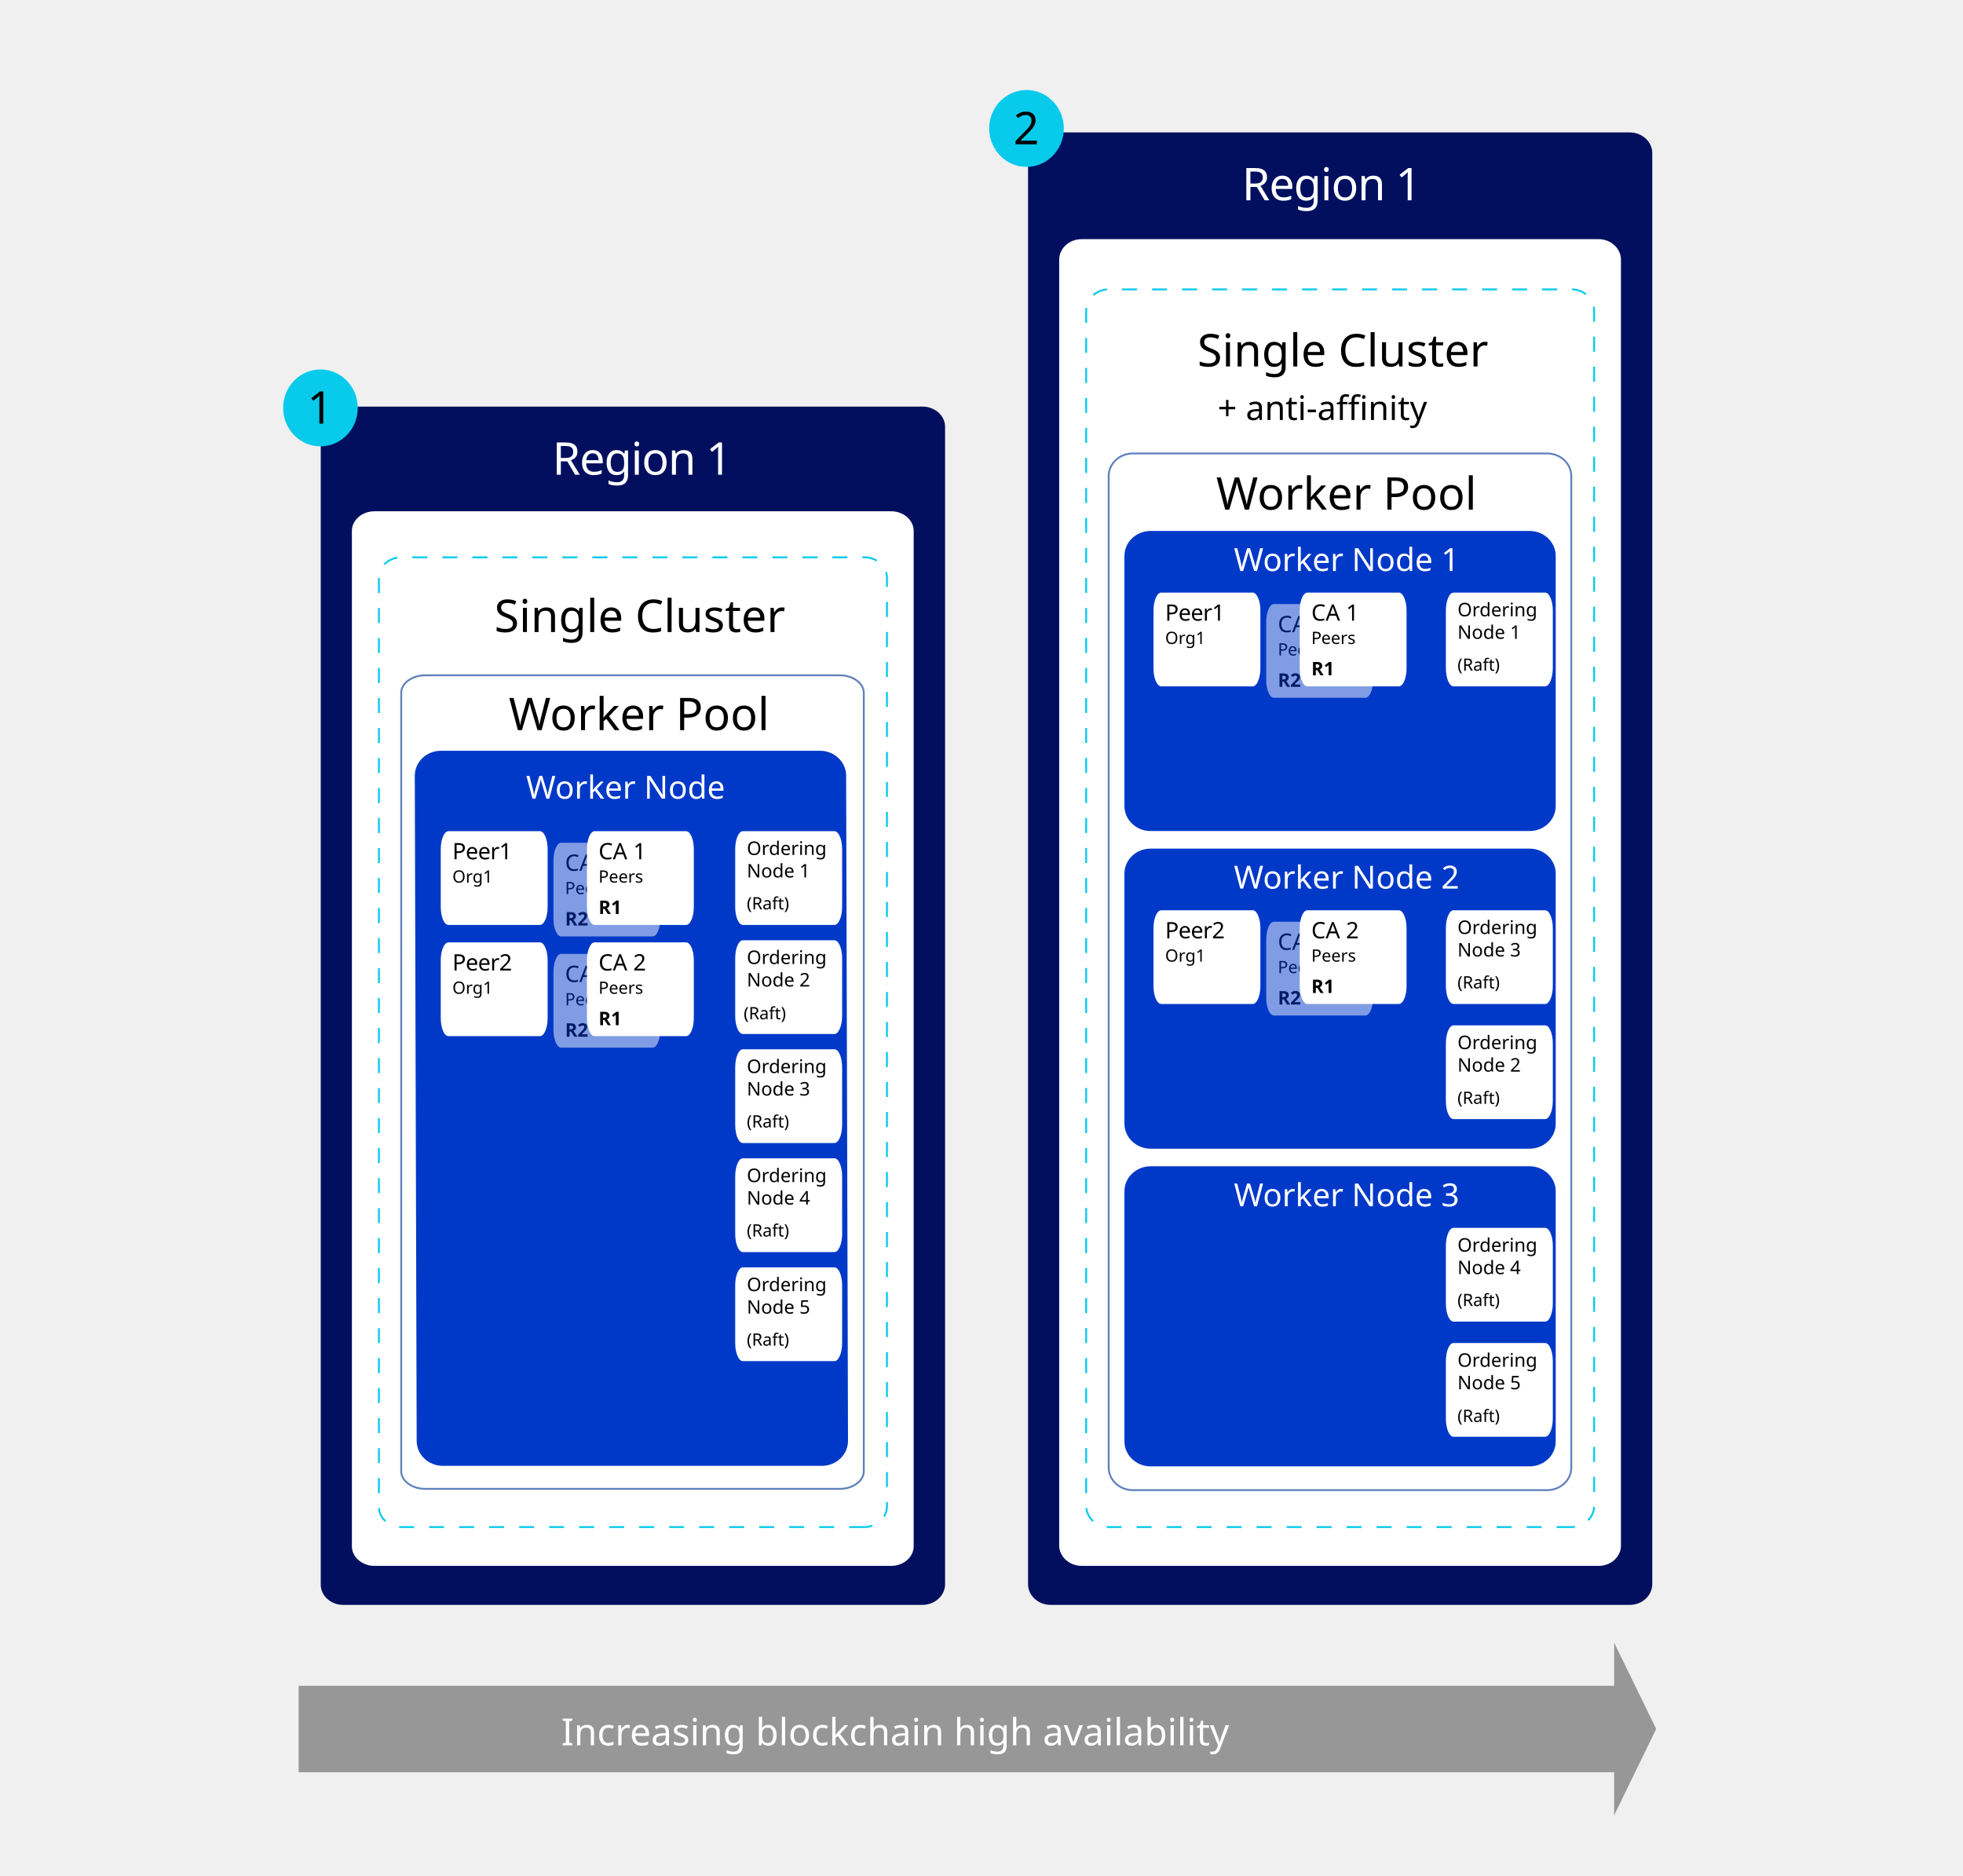
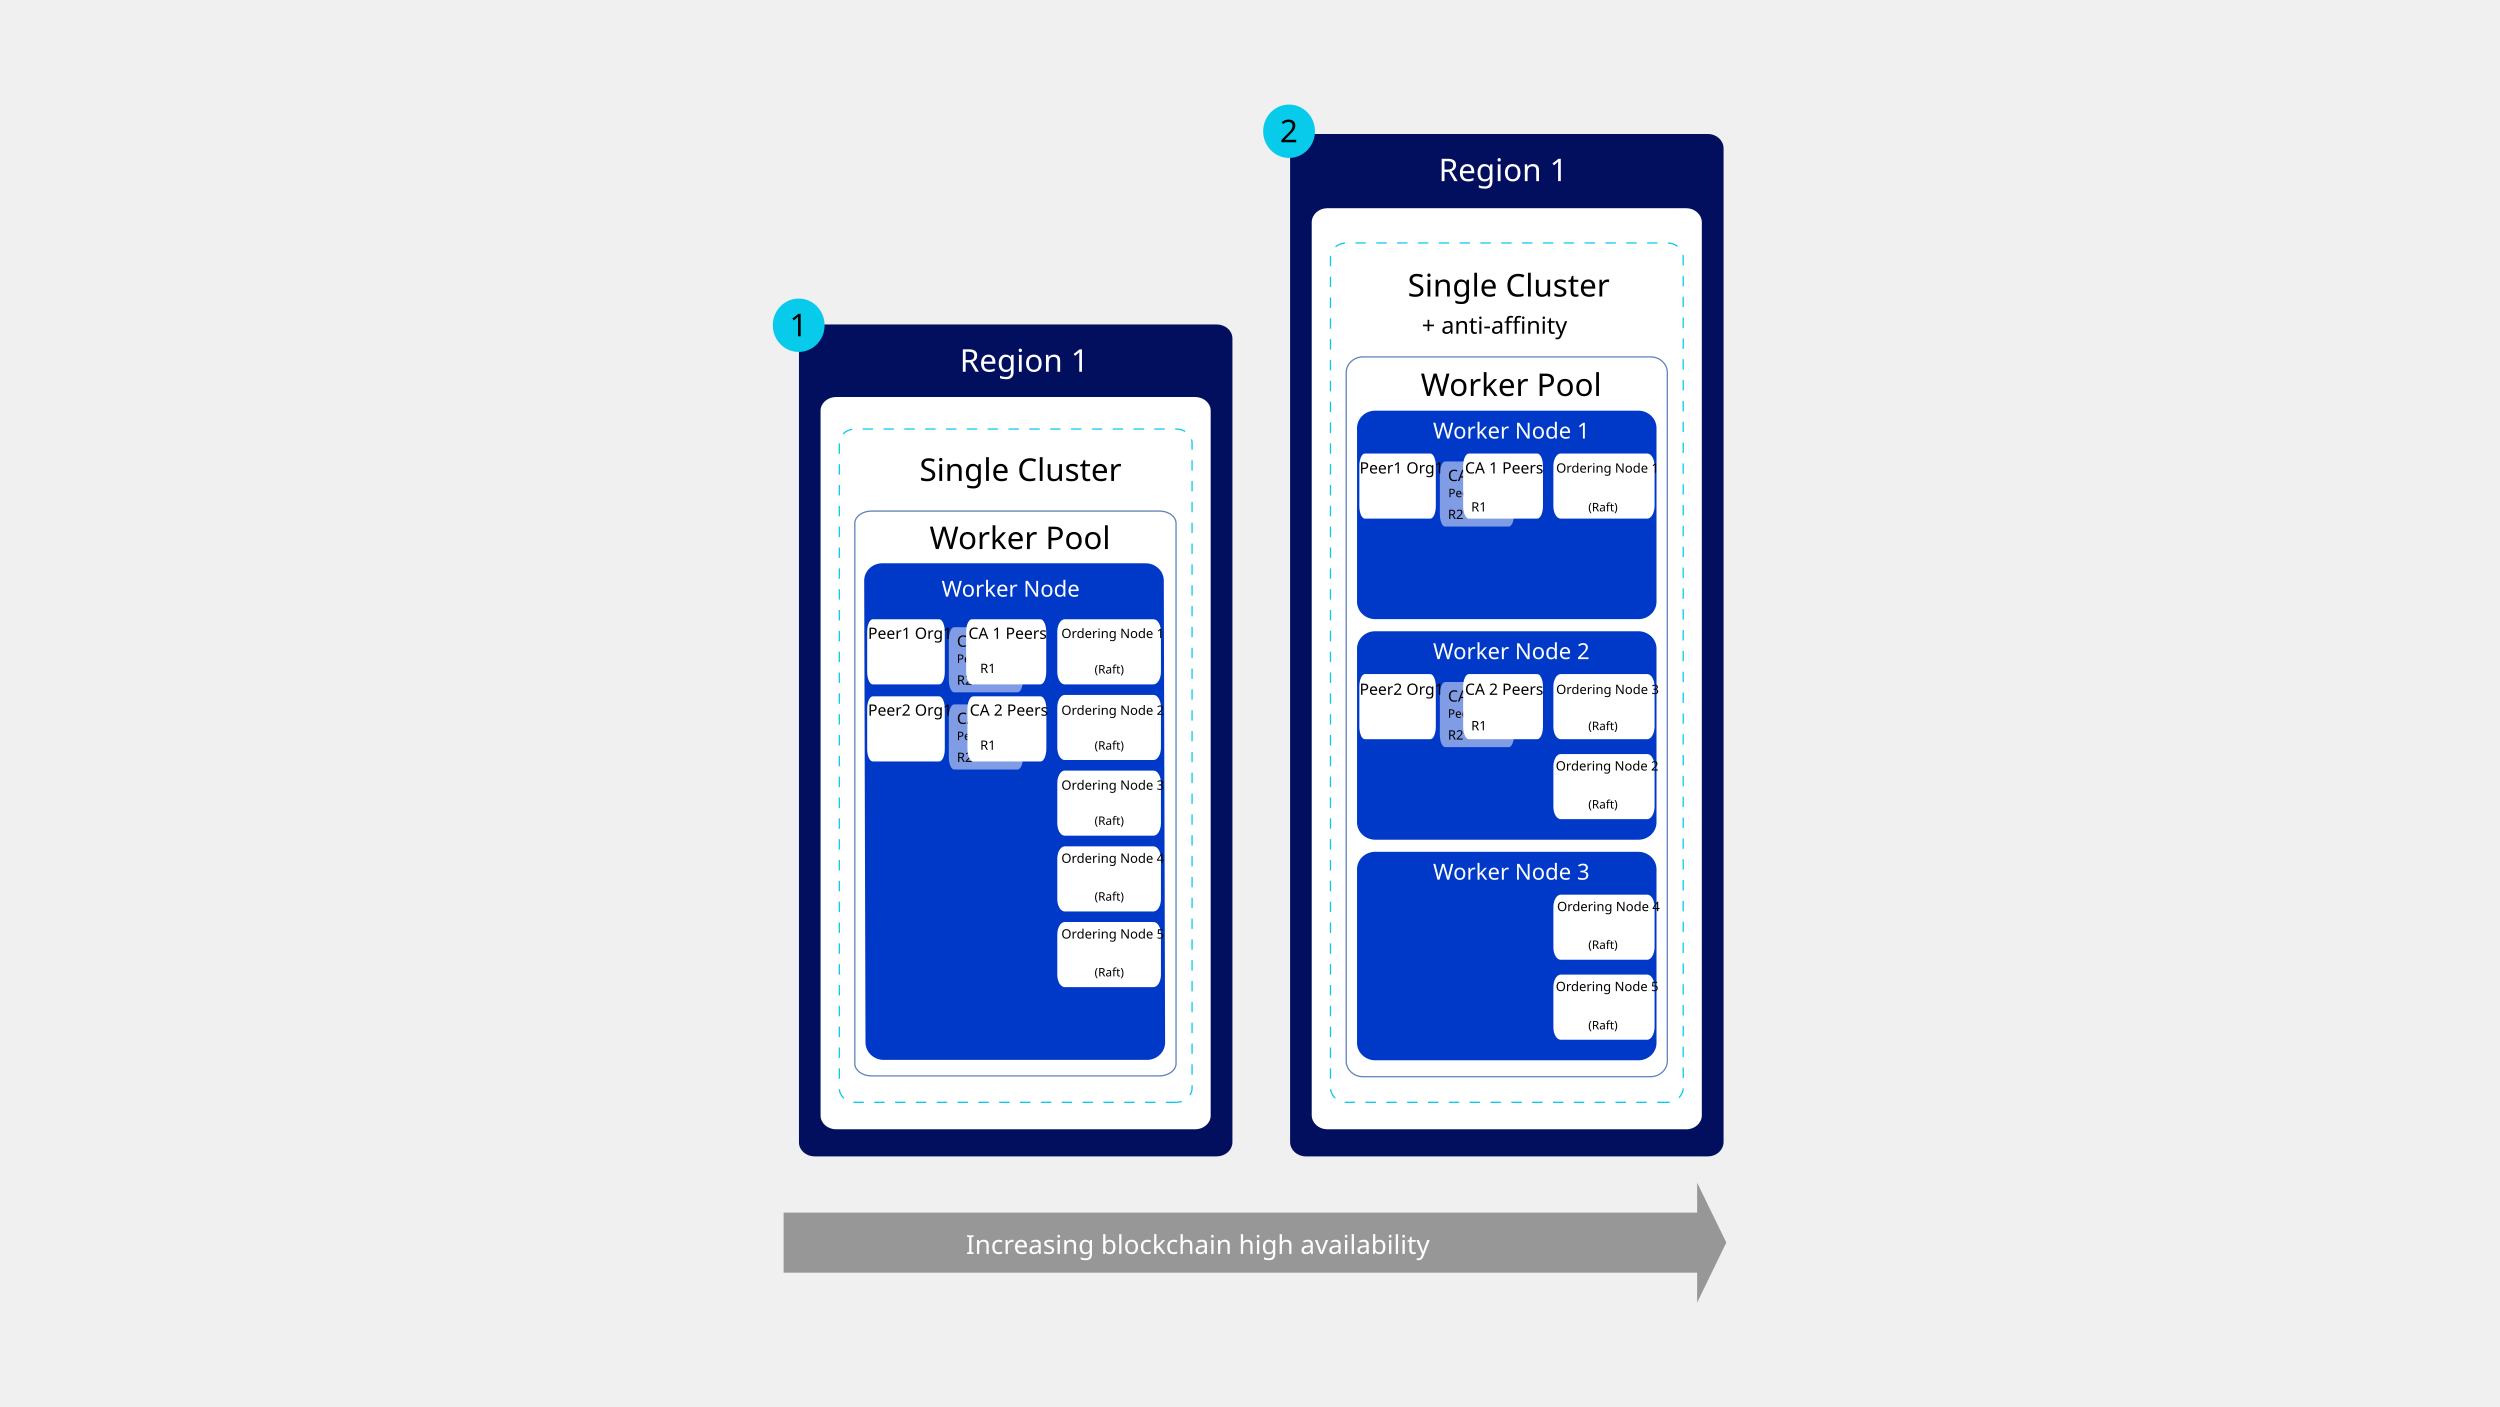
- <svg xmlns="http://www.w3.org/2000/svg" data-name="Layer 1" width="1046.86" height="1000">
-   <path fill="#979797" fill-rule="evenodd" d="M159.26 898.94h701.55v-23l22.44 46-22.44 46.1v-23H159.26v-46.1z" />
-   <text transform="translate(299.28 930.71)" font-size="20" fill="#fff" font-family="IBMPlexSans, IBM Plex Sans" style="isolation:isolate" data-name="Blockchain-high-avai">
-     Increasing blockchain high availability
-   </text>
-   <path d="M491.86 855.81h-308.8c-6.6 0-12-4.84-12-10.74V227.56c0-5.91 5.4-10.74 12-10.74H492c6.6 0 12 4.83 12 10.74v617.51c-.14 5.93-5.54 10.74-12.14 10.74z" fill="#010f5e" fill-rule="evenodd" />
-   <ellipse cx="170.89" cy="217.51" rx="19.9" ry="20.5" fill="#08caeb" />
-   <text transform="translate(163.85 225.9)" font-size="24.07" font-family="IBMPlexSans, IBM Plex Sans" style="isolation:isolate">
-     1
-   </text>
-   <path d="M869.15 855.81h-308.9c-6.6 0-12-5-12-11V81.61c0-6.06 5.4-11 12-11h308.9c6.6 0 12 5 12 11v763.08c0 6.16-5.4 11.12-12 11.12z" fill="#010f5e" fill-rule="evenodd" />
-   <path d="M852.55 835h-275.7c-6.6 0-12-4.92-12-10.94V138.45c0-6 5.4-10.93 12-10.93h275.6c6.6 0 12 4.92 12 10.93v685.62c.1 6.02-5.3 10.93-11.9 10.93z" fill="#fff" fill-rule="evenodd" />
-   <path d="M838.15 814.31h-246.9c-6.6 0-12-5.09-12-11.31V165.62c0-6.22 5.4-11.31 12-11.31h246.9c6.6 0 12 5.09 12 11.31v637.47c0 6.13-5.4 11.22-12 11.22z" fill="none" stroke="#08caeb" stroke-dasharray="8" />
-   <path d="M825.11 794.61h-221c-7.06 0-12.85-5.4-12.85-12v-528.8c0-6.6 5.79-12 12.85-12h221c7.07 0 12.85 5.4 12.85 12v528.8c.04 6.6-5.78 12-12.85 12z" fill="#fff" stroke="#6182bb" fill-rule="evenodd" />
-   <path fill="none" d="M599.45 253.91h230.4v23.3h-230.4z" />
-   <text transform="translate(648.55 271.76)" font-size="24.07" font-family="IBMPlexSans, IBM Plex Sans" style="isolation:isolate">
-     Worker Pool
-   </text>
-   <path fill="none" d="M616.25 75.31h196.9v34h-196.9zM632.25 310.5h166.5v23.3h-166.5zM633.65 362.2h163.6v37.7h-163.6z" />
-   <path d="M475.26 835h-275.6c-6.6 0-12-4.71-12-10.47V283.1c0-5.75 5.4-10.46 12-10.46h275.6c6.6 0 12 4.71 12 10.46v541.44c0 5.76-5.4 10.46-12 10.46z" fill="#fff" fill-rule="evenodd" />
-   <path d="M460.86 814.31h-246.8c-6.6 0-12-4.84-12-10.75V307.94c0-5.91 5.4-10.75 12-10.75H461c6.6 0 12 4.84 12 10.75v495.62c-.14 5.91-5.54 10.75-12.14 10.75z" fill="none" stroke="#08caeb" stroke-dasharray="8" />
-   <path fill="none" d="M222.26 371.52h230.4v23.3h-230.4z" />
-   <text transform="translate(271.34 389.36)" font-size="24.07" font-family="IBMPlexSans, IBM Plex Sans" style="isolation:isolate" data-name="Worker-Pool">
-     Worker Pool
-   </text>
-   <path fill="none" d="M233.51 238.22h214.6v34h-214.6z" />
-   <g data-name="Region-US-Dallas" style="isolation:isolate" font-size="24.07" fill="#fff" font-family="IBMPlexSans, IBM Plex Sans">
-     <text transform="translate(294.59 253.14)" letter-spacing="-.02em" style="isolation:isolate">
-       Region 1
-     </text>
-     <text transform="translate(364.74 254.82)">
-       
-     </text>
-   </g>
-   <text transform="translate(263.62 337.04)" font-size="24.07" font-family="IBMPlexSans, IBM Plex Sans" style="isolation:isolate" data-name="Single-Zone-Cluster">
-     Single Cluster
-   </text>
-   <path d="M438.33 781.66H236.09c-7.64 0-13.88-6-13.88-13.28l-1-354.76c0-7.3 6.25-13.27 13.88-13.27h202.28c7.63 0 13.87 6 13.87 13.27l1 354.76c-.03 7.3-6.24 13.28-13.91 13.28z" fill="#0039c8" fill-rule="evenodd" />
-   <text transform="translate(280.56 425.9)" font-size="17" fill="#fff" font-family="IBMPlexSans, IBM Plex Sans" style="isolation:isolate">
-    Worker Node
-   </text>
-   <path fill="none" d="M251.66 631.73h163.6v37.7h-163.6z" />
-   <text transform="translate(638.55 195.41)" font-size="24.07" font-family="IBMPlexSans, IBM Plex Sans" style="isolation:isolate">
-     Single Cluster
-   </text>
-   <ellipse cx="547.43" cy="68.5" rx="19.9" ry="20.5" fill="#08caeb" />
-   <text transform="translate(540.43 76.94)" font-size="24.07" font-family="IBMPlexSans, IBM Plex Sans" style="isolation:isolate">
-     2
-   </text>
-   <path fill="none" d="M632.25 482h166.5v23.3h-166.5zM632.25 653.5h166.5v23.3h-166.5zM626.65 538.2h37v37.7h-37z" />
-   <text transform="translate(649.36 223.96)" font-size="18" font-family="IBMPlexSans, IBM Plex Sans" style="isolation:isolate">
-     + anti-affinity
-   </text>
-   <path d="M815.78 443.14H613.54c-7.64 0-13.88-6-13.88-13.28V296.42c0-7.31 6.24-13.28 13.88-13.28h202.24c7.64 0 13.88 6 13.88 13.28v133.44c0 7.3-6.24 13.28-13.88 13.28z" fill="#0039c8" fill-rule="evenodd" />
-   <path d="M447.81 793.94h-221c-7.07 0-12.85-4.24-12.85-9.42v-415c0-5.18 5.78-9.42 12.85-9.42h221c7.07 0 12.85 4.24 12.85 9.42v415c0 5.18-5.78 9.42-12.85 9.42z" fill="none" stroke="#6182bb" />
-   <text transform="translate(658.01 304.47)" font-size="17" fill="#fff" font-family="IBMPlexSans, IBM Plex Sans" style="isolation:isolate">
-     Worker Node 1
-   </text>
-   <g opacity=".5">
-     <path d="M728.15 372.11h-48.78c-2.26 0-4.11-4.32-4.11-9.6v-30.8c0-5.28 1.85-9.6 4.11-9.6h48.78c2.26 0 4.11 4.32 4.11 9.6v30.8c0 5.28-1.85 9.6-4.11 9.6z" fill="#fff" fill-rule="evenodd" />
-     <text transform="translate(681.45 349.53)" font-size="9.07" font-family="IBMPlexSans, IBM Plex Sans" style="isolation:isolate" data-name="Peers">
-       <tspan letter-spacing="-.02em">P</tspan>
-       <tspan x="5.31" y="0">eers</tspan>
-     </text>
-     <text transform="translate(681.45 366.27)" font-size="10" font-family="IBMPlexSans-Bold, IBM Plex Sans" font-weight="700" style="isolation:isolate" data-name="Peers">
-       R2
-     </text>
-     <text transform="translate(681.45 337.11)" font-size="12.07" font-family="IBMPlexSans, IBM Plex Sans" style="isolation:isolate">
-       CA 1
-     </text>
-   </g>
-   <path d="M746 366h-48.77c-2.26 0-4.11-4.32-4.11-9.6v-30.8c0-5.28 1.85-9.6 4.11-9.6H746c2.26 0 4.11 4.32 4.11 9.6v30.8c.01 5.25-1.84 9.6-4.11 9.6z" fill="#fff" fill-rule="evenodd" />
-   <text transform="translate(699.31 343.39)" font-size="9.07" font-family="IBMPlexSans, IBM Plex Sans" style="isolation:isolate" data-name="Peers">
-     <tspan letter-spacing="-.02em">P</tspan>
-     <tspan x="5.31" y="0">eers</tspan>
-   </text>
-   <text transform="translate(699.31 360.13)" font-size="10" font-family="IBMPlexSans-Bold, IBM Plex Sans" font-weight="700" style="isolation:isolate" data-name="Peers">
-     R1
-   </text>
-   <text transform="translate(699.31 330.97)" font-size="12.07" font-family="IBMPlexSans, IBM Plex Sans" style="isolation:isolate">
-     CA 1
-   </text>
-   <path d="M668.06 366h-48.79c-2.26 0-4.11-4.32-4.11-9.6v-30.8c0-5.28 1.85-9.6 4.11-9.6h48.79c2.26 0 4.1 4.32 4.1 9.6v30.8c0 5.25-1.84 9.6-4.1 9.6z" fill="#fff" fill-rule="evenodd" />
-   <text transform="translate(621.35 343.39)" font-size="9.07" font-family="IBMPlexSans, IBM Plex Sans" style="isolation:isolate" data-name="Peers">
-     Org1
-   </text>
-   <text transform="translate(621.35 330.97)" font-size="12.07" font-family="IBMPlexSans, IBM Plex Sans" letter-spacing="-.02em" style="isolation:isolate">
-     Peer1
-   </text>
-   <path d="M824 366h-48.81c-2.26 0-4.11-4.32-4.11-9.6v-30.8c0-5.28 1.85-9.6 4.11-9.6H824c2.26 0 4.11 4.32 4.11 9.6v30.8c-.03 5.25-1.88 9.6-4.11 9.6z" fill="#fff" fill-rule="evenodd" />
-   <text transform="translate(777.27 357.67)" font-size="9.07" font-family="IBMPlexSans, IBM Plex Sans" style="isolation:isolate" data-name="Peers">
-     (Raft)
-   </text>
-   <text transform="translate(777.26 328.65)" font-size="10" font-family="IBMPlexSans, IBM Plex Sans" style="isolation:isolate">
-     Ordering<tspan x="0" y="12">Node 1</tspan>
-   </text>
-   <g opacity=".5">
-     <path d="M348 499.37h-48.74c-2.26 0-4.11-4.32-4.11-9.6V459c0-5.28 1.85-9.6 4.11-9.6H348c2.26 0 4.11 4.32 4.11 9.6v30.8c.04 5.25-1.81 9.57-4.11 9.57z" fill="#fff" fill-rule="evenodd" />
-     <text transform="translate(301.33 476.79)" font-size="9.07" font-family="IBMPlexSans, IBM Plex Sans" style="isolation:isolate" data-name="Peers">
-       Peers
-     </text>
-     <text transform="translate(301.33 493.53)" font-size="10" font-family="IBMPlexSans-Bold, IBM Plex Sans" font-weight="700" style="isolation:isolate" data-name="Peers">
-       R2
-     </text>
-     <text transform="translate(301.33 464.36)" font-size="12.07" font-family="IBMPlexSans, IBM Plex Sans" style="isolation:isolate">
-       CA 1
-     </text>
-   </g>
-   <path d="M365.9 493.23h-48.78c-2.26 0-4.11-4.32-4.11-9.6v-30.8c0-5.28 1.85-9.6 4.11-9.6h48.78c2.26 0 4.11 4.32 4.11 9.6v30.8c-.01 5.28-1.85 9.6-4.11 9.6z" fill="#fff" fill-rule="evenodd" />
-   <text transform="translate(319.19 470.65)" font-size="9.07" font-family="IBMPlexSans, IBM Plex Sans" style="isolation:isolate" data-name="Peers">
-     Peers
-   </text>
-   <text transform="translate(319.19 487.39)" font-size="10" font-family="IBMPlexSans-Bold, IBM Plex Sans" font-weight="700" style="isolation:isolate" data-name="Peers">
-     R1
-   </text>
-   <text transform="translate(319.19 458.22)" font-size="12.07" font-family="IBMPlexSans, IBM Plex Sans" style="isolation:isolate">
-     CA 1
-   </text>
-   <path d="M287.94 493.23h-48.78c-2.26 0-4.11-4.32-4.11-9.6v-30.8c0-5.28 1.85-9.6 4.11-9.6h48.78c2.26 0 4.11 4.32 4.11 9.6v30.8c0 5.28-1.85 9.6-4.11 9.6z" fill="#fff" fill-rule="evenodd" />
-   <text transform="translate(241.24 470.65)" font-size="9.07" font-family="IBMPlexSans, IBM Plex Sans" style="isolation:isolate" data-name="Peers">
-     Org1
-   </text>
-   <text transform="translate(241.24 458.22)" font-size="12.07" font-family="IBMPlexSans, IBM Plex Sans" letter-spacing="-.02em" style="isolation:isolate">
-     Peer1
-   </text>
-   <path d="M445 493.23h-48.81c-2.26 0-4.11-4.32-4.11-9.6v-30.8c0-5.28 1.85-9.6 4.11-9.6H445c2.26 0 4.11 4.32 4.11 9.6v30.8c-.03 5.28-1.88 9.6-4.11 9.6z" fill="#fff" fill-rule="evenodd" />
-   <text transform="translate(398.27 484.93)" font-size="9.07" font-family="IBMPlexSans, IBM Plex Sans" style="isolation:isolate" data-name="Peers">
-     (Raft)
-   </text>
-   <text transform="translate(398.27 455.91)" font-size="10" font-family="IBMPlexSans, IBM Plex Sans" style="isolation:isolate">
-     Ordering<tspan x="0" y="12">Node 1</tspan>
-   </text>
-   <path d="M815.78 612.53H613.54c-7.64 0-13.88-6-13.88-13.28V465.81c0-7.3 6.24-13.28 13.88-13.28h202.24c7.64 0 13.88 6 13.88 13.28v133.44c0 7.31-6.24 13.28-13.88 13.28z" fill="#0039c8" fill-rule="evenodd" />
-   <text transform="translate(658.01 473.86)" font-size="17" fill="#fff" font-family="IBMPlexSans, IBM Plex Sans" style="isolation:isolate">
-     Worker Node 2
-   </text>
-   <g opacity=".5">
-     <path d="M728.15 541.51h-48.78c-2.26 0-4.11-4.32-4.11-9.6v-30.8c0-5.28 1.85-9.6 4.11-9.6h48.78c2.26 0 4.11 4.32 4.11 9.6v30.8c0 5.28-1.85 9.6-4.11 9.6z" fill="#fff" fill-rule="evenodd" />
-     <text transform="translate(681.45 518.92)" font-size="9.07" font-family="IBMPlexSans, IBM Plex Sans" style="isolation:isolate" data-name="Peers">
-       Peers
-     </text>
-     <text transform="translate(681.45 535.67)" font-size="10" font-family="IBMPlexSans-Bold, IBM Plex Sans" font-weight="700" style="isolation:isolate" data-name="Peers">
-       R2
-     </text>
-     <text transform="translate(681.45 506.5)" font-size="12.07" font-family="IBMPlexSans, IBM Plex Sans" style="isolation:isolate">
-       CA 1
-     </text>
-   </g>
-   <path d="M746 535.37h-48.77c-2.26 0-4.11-4.32-4.11-9.6V495c0-5.28 1.85-9.6 4.11-9.6H746c2.26 0 4.11 4.32 4.11 9.6v30.8c.01 5.25-1.84 9.57-4.11 9.57z" fill="#fff" fill-rule="evenodd" />
-   <text transform="translate(699.31 512.79)" font-size="9.07" font-family="IBMPlexSans, IBM Plex Sans" style="isolation:isolate" data-name="Peers">
-     Peers
-   </text>
-   <text transform="translate(699.31 529.53)" font-size="10" font-family="IBMPlexSans-Bold, IBM Plex Sans" font-weight="700" style="isolation:isolate" data-name="Peers">
-     R1
-   </text>
-   <text transform="translate(699.31 500.36)" font-size="12.07" font-family="IBMPlexSans, IBM Plex Sans" style="isolation:isolate">
-     CA 2
-   </text>
-   <path d="M668.06 535.37h-48.79c-2.26 0-4.11-4.32-4.11-9.6V495c0-5.28 1.85-9.6 4.11-9.6h48.79c2.26 0 4.1 4.32 4.1 9.6v30.8c0 5.25-1.84 9.57-4.1 9.57z" fill="#fff" fill-rule="evenodd" />
-   <text transform="translate(621.35 512.79)" font-size="9.07" font-family="IBMPlexSans, IBM Plex Sans" style="isolation:isolate" data-name="Peers">
-     Org1
-   </text>
-   <text transform="translate(621.35 500.36)" font-size="12.07" font-family="IBMPlexSans, IBM Plex Sans" letter-spacing="-.02em" style="isolation:isolate">
-     Peer2
-   </text>
-   <g opacity=".5">
-     <path d="M348 558.66h-48.74c-2.26 0-4.11-4.32-4.11-9.6v-30.8c0-5.28 1.85-9.6 4.11-9.6H348c2.26 0 4.11 4.32 4.11 9.6v30.8c.04 5.28-1.81 9.6-4.11 9.6z" fill="#fff" fill-rule="evenodd" />
-     <text transform="translate(301.33 536.08)" font-size="9.07" font-family="IBMPlexSans, IBM Plex Sans" style="isolation:isolate" data-name="Peers">
-       Peers
-     </text>
-     <text transform="translate(301.33 552.82)" font-size="10" font-family="IBMPlexSans-Bold, IBM Plex Sans" font-weight="700" style="isolation:isolate" data-name="Peers">
-       R2
-     </text>
-     <text transform="translate(301.33 523.65)" font-size="12.07" font-family="IBMPlexSans, IBM Plex Sans" style="isolation:isolate">
-       CA 1
-     </text>
-   </g>
-   <path d="M365.9 552.52h-48.78c-2.26 0-4.11-4.32-4.11-9.6v-30.8c0-5.28 1.85-9.6 4.11-9.6h48.78c2.26 0 4.11 4.32 4.11 9.6v30.8c-.01 5.28-1.85 9.6-4.11 9.6z" fill="#fff" fill-rule="evenodd" />
-   <text transform="translate(319.19 529.94)" font-size="9.07" font-family="IBMPlexSans, IBM Plex Sans" style="isolation:isolate" data-name="Peers">
-     Peers
-   </text>
-   <text transform="translate(319.19 546.68)" font-size="10" font-family="IBMPlexSans-Bold, IBM Plex Sans" font-weight="700" style="isolation:isolate" data-name="Peers">
-     R1
-   </text>
-   <text transform="translate(319.19 517.52)" font-size="12.07" font-family="IBMPlexSans, IBM Plex Sans" style="isolation:isolate">
-     CA 2
-   </text>
-   <path d="M287.94 552.52h-48.78c-2.26 0-4.11-4.32-4.11-9.6v-30.8c0-5.28 1.85-9.6 4.11-9.6h48.78c2.26 0 4.11 4.32 4.11 9.6v30.8c0 5.28-1.85 9.6-4.11 9.6z" fill="#fff" fill-rule="evenodd" />
-   <text transform="translate(241.24 529.94)" font-size="9.07" font-family="IBMPlexSans, IBM Plex Sans" style="isolation:isolate" data-name="Peers">
-     Org1
-   </text>
-   <text transform="translate(241.24 517.52)" font-size="12.07" font-family="IBMPlexSans, IBM Plex Sans" letter-spacing="-.02em" style="isolation:isolate">
-     Peer2
-   </text>
-   <path d="M824 535.37h-48.81c-2.26 0-4.11-4.32-4.11-9.6V495c0-5.28 1.85-9.6 4.11-9.6H824c2.26 0 4.11 4.32 4.11 9.6v30.8c-.03 5.25-1.88 9.57-4.11 9.57z" fill="#fff" fill-rule="evenodd" />
-   <text transform="translate(777.26 527.07)" font-size="9.07" font-family="IBMPlexSans, IBM Plex Sans" style="isolation:isolate" data-name="Peers">
-     (Raft)
-   </text>
-   <text transform="translate(777.26 498.05)" font-size="10" font-family="IBMPlexSans, IBM Plex Sans" style="isolation:isolate">
-     Ordering<tspan x="0" y="12">Node 3</tspan>
-   </text>
-   <path d="M445 609.52h-48.81c-2.26 0-4.11-4.32-4.11-9.6v-30.8c0-5.28 1.85-9.6 4.11-9.6H445c2.26 0 4.11 4.32 4.11 9.6v30.8c-.03 5.28-1.88 9.6-4.11 9.6z" fill="#fff" fill-rule="evenodd" />
-   <text transform="translate(398.27 601.22)" font-size="9.07" font-family="IBMPlexSans, IBM Plex Sans" style="isolation:isolate" data-name="Peers">
-     (Raft)
-   </text>
-   <text transform="translate(398.27 572.2)" font-size="10" font-family="IBMPlexSans, IBM Plex Sans" style="isolation:isolate">
-     Ordering<tspan x="0" y="12">Node 3</tspan>
-   </text>
-   <path d="M824 596.76h-48.81c-2.26 0-4.11-4.32-4.11-9.6v-30.8c0-5.28 1.85-9.6 4.11-9.6H824c2.26 0 4.11 4.32 4.11 9.6v30.8c-.03 5.28-1.88 9.6-4.11 9.6z" fill="#fff" fill-rule="evenodd" />
-   <text transform="translate(777.26 559.44)" font-size="10" font-family="IBMPlexSans, IBM Plex Sans" style="isolation:isolate">
-     Ordering<tspan x="0" y="12">Node 2</tspan>
-   </text>
-   <text transform="translate(777.26 588.63)" font-size="9.07" font-family="IBMPlexSans, IBM Plex Sans" style="isolation:isolate" data-name="Peers">
-     (Raft)
-   </text>
-   <path d="M445 551.38h-48.81c-2.26 0-4.11-4.32-4.11-9.6V511c0-5.28 1.85-9.6 4.11-9.6H445c2.26 0 4.11 4.32 4.11 9.6v30.8c-.03 5.26-1.88 9.58-4.11 9.58z" fill="#fff" fill-rule="evenodd" />
-   <text transform="translate(398.27 514.06)" font-size="10" font-family="IBMPlexSans, IBM Plex Sans" style="isolation:isolate">
-     Ordering<tspan x="0" y="12">Node 2</tspan>
-   </text>
-   <text transform="translate(396.6 543.53)" font-size="9.07" font-family="IBMPlexSans, IBM Plex Sans" style="isolation:isolate" data-name="Peers">
-     (Raft)
-   </text>
-   <path d="M815.78 781.93H613.54c-7.64 0-13.88-6-13.88-13.28V635.21c0-7.31 6.24-13.28 13.88-13.28h202.24c7.64 0 13.88 6 13.88 13.28v133.44c0 7.35-6.24 13.28-13.88 13.28z" fill="#0039c8" fill-rule="evenodd" />
-   <text transform="translate(658.01 643.26)" font-size="17" fill="#fff" font-family="IBMPlexSans, IBM Plex Sans" style="isolation:isolate">
-     Worker Node 3
-   </text>
-   <path d="M824 704.76h-48.81c-2.26 0-4.11-4.32-4.11-9.6v-30.8c0-5.28 1.85-9.6 4.11-9.6H824c2.26 0 4.11 4.32 4.11 9.6v30.8c-.03 5.28-1.88 9.6-4.11 9.6z" fill="#fff" fill-rule="evenodd" />
-   <text transform="translate(777.26 696.46)" font-size="9.07" font-family="IBMPlexSans, IBM Plex Sans" style="isolation:isolate" data-name="Peers">
-     (Raft)
-   </text>
-   <text transform="translate(777.26 667.44)" font-size="10" font-family="IBMPlexSans, IBM Plex Sans" style="isolation:isolate">
-     Ordering<tspan x="0" y="12">Node 4</tspan>
-   </text>
-   <path d="M445 667.67h-48.81c-2.26 0-4.11-4.32-4.11-9.6v-30.8c0-5.28 1.85-9.6 4.11-9.6H445c2.26 0 4.11 4.32 4.11 9.6v30.8c-.03 5.28-1.88 9.6-4.11 9.6z" fill="#fff" fill-rule="evenodd" />
-   <text transform="translate(398.27 659.37)" font-size="9.07" font-family="IBMPlexSans, IBM Plex Sans" style="isolation:isolate" data-name="Peers">
-     (Raft)
-   </text>
-   <text transform="translate(398.27 630.35)" font-size="10" font-family="IBMPlexSans, IBM Plex Sans" style="isolation:isolate">
-     Ordering<tspan x="0" y="12">Node 4 </tspan>
-   </text>
-   <path d="M824 766.16h-48.81c-2.26 0-4.11-4.32-4.11-9.6v-30.8c0-5.28 1.85-9.6 4.11-9.6H824c2.26 0 4.11 4.32 4.11 9.6v30.8c-.03 5.28-1.88 9.6-4.11 9.6z" fill="#fff" fill-rule="evenodd" />
-   <text transform="translate(777.26 728.84)" font-size="10" font-family="IBMPlexSans, IBM Plex Sans" style="isolation:isolate">
-     Ordering<tspan x="0" y="12">Node 5</tspan>
-   </text>
-   <text transform="translate(777.26 758.25)" font-size="9.07" font-family="IBMPlexSans, IBM Plex Sans" style="isolation:isolate" data-name="Peers">
-     (Raft)
-   </text>
-   <path d="M445 725.82h-48.81c-2.26 0-4.11-4.32-4.11-9.6v-30.8c0-5.28 1.85-9.6 4.11-9.6H445c2.26 0 4.11 4.32 4.11 9.6v30.8c-.03 5.28-1.88 9.6-4.11 9.6z" fill="#fff" fill-rule="evenodd" />
-   <text transform="translate(398.27 688.5)" font-size="10" font-family="IBMPlexSans, IBM Plex Sans" style="isolation:isolate">
-     Ordering<tspan x="0" y="12">Node 5</tspan>
-   </text>
-   <text transform="translate(398.27 717.56)" font-size="9.07" font-family="IBMPlexSans, IBM Plex Sans" style="isolation:isolate" data-name="Peers">
-     (Raft)
-   </text>
-   <path fill="none" d="M601.27 91.87h214.6v34h-214.6z" />
-   <g data-name="Region-US-Dallas" style="isolation:isolate" font-size="24.07" fill="#fff" font-family="IBMPlexSans, IBM Plex Sans">
-     <text transform="translate(662.34 106.8)" letter-spacing="-.02em" style="isolation:isolate">
-       Region 1
-     </text>
-     <text transform="translate(732.49 108.47)">
-       
-     </text>
-   </g>
+ <svg xmlns="http://www.w3.org/2000/svg" version="1.1" id="Layer_1" x="0px" y="0px" width="1920px" height="1080px" viewBox="0 0 1920 1080" style="enable-background:new 0 0 1920 1080;" xml:space="preserve">
+   <style type="text/css">
+ 	.st0{fill-rule:evenodd;clip-rule:evenodd;fill:#979797;}
+ 	.st1{fill:#FFFFFF;}
+ 	.st2{font-family:'IBMPlexSans';}
+ 	.st3{font-size:20px;}
+ 	.st4{fill-rule:evenodd;clip-rule:evenodd;fill:#010F5E;}
+ 	.st5{fill:#08CAEB;}
+ 	.st6{font-size:24.07px;}
+ 	.st7{fill-rule:evenodd;clip-rule:evenodd;fill:#FFFFFF;}
+ 	.st8{fill:none;stroke:#08CAEB;stroke-dasharray:8;}
+ 	.st9{fill-rule:evenodd;clip-rule:evenodd;fill:#FFFFFF;stroke:#6182BB;}
+ 	.st10{fill:none;}
+ 	.st11{fill-rule:evenodd;clip-rule:evenodd;fill:#0039C8;}
+ 	.st12{font-size:17px;}
+ 	.st13{font-size:18px;}
+ 	.st14{fill:none;stroke:#6182BB;}
+ 	.st15{opacity:0.5;fill-rule:evenodd;clip-rule:evenodd;fill:#FFFFFF;}
+ 	.st16{font-size:9.07px;}
+ 	.st17{font-family:'IBMPlexSans-Bold';}
+ 	.st18{font-size:10px;}
+ 	.st19{font-size:12.07px;}
+ </style>
+   <path class="st0" d="M601.8,931.3h701.6v-23l22.4,46l-22.4,46.1v-23H601.8V931.3z" />
+   <text transform="matrix(1 0 0 1 741.8267 963.0392)" class="st1 st2 st3">Increasing blockchain high availability</text>
+   <path class="st4" d="M934.4,888.1H625.6c-6.6,0-12-4.8-12-10.7V259.9c0-5.9,5.4-10.7,12-10.7h308.9c6.6,0,12,4.8,12,10.7v617.5  C946.4,883.3,941,888.1,934.4,888.1z" />
+   <ellipse class="st5" cx="613.4" cy="249.8" rx="19.9" ry="20.5" />
+   <text transform="matrix(1 0 0 1 606.3967 258.2292)" class="st2 st6">1</text>
+   <path class="st4" d="M1311.7,888.1h-308.9c-6.6,0-12-5-12-11V113.9c0-6.1,5.4-11,12-11h308.9c6.6,0,12,5,12,11V877  C1323.7,883.2,1318.3,888.1,1311.7,888.1z" />
+   <path class="st7" d="M1295.1,867.3h-275.7c-6.6,0-12-4.9-12-10.9V170.8c0-6,5.4-10.9,12-10.9H1295c6.6,0,12,4.9,12,10.9v685.6  C1307.1,862.4,1301.7,867.3,1295.1,867.3L1295.1,867.3z" />
+   <path class="st8" d="M1280.7,846.6h-246.9c-6.6,0-12-5.1-12-11.3V197.9c0-6.2,5.4-11.3,12-11.3h246.9c6.6,0,12,5.1,12,11.3v637.5  C1292.7,841.5,1287.3,846.6,1280.7,846.6L1280.7,846.6z" />
+   <path class="st9" d="M1267.7,826.9h-221c-7.1,0-12.8-5.4-12.8-12V286.1c0-6.6,5.8-12,12.8-12h221c7.1,0,12.8,5.4,12.8,12v528.8  C1280.5,821.5,1274.7,826.9,1267.7,826.9z" />
+   <path class="st10" d="M1042,286.2h230.4v23.3H1042L1042,286.2z" />
+   <text transform="matrix(1 0 0 1 1091.097 304.0892)" class="st2 st6">Worker Pool</text>
+   <path class="st10" d="M1058.8,107.6h196.9v34h-196.9V107.6z M1074.8,342.8h166.5v23.3h-166.5V342.8z M1076.2,394.5h163.6v37.7  h-163.6V394.5z" />
+   <path class="st7" d="M917.8,867.3H642.2c-6.6,0-12-4.7-12-10.5V315.4c0-5.8,5.4-10.5,12-10.5h275.6c6.6,0,12,4.7,12,10.5v541.4  C929.8,862.6,924.4,867.3,917.8,867.3L917.8,867.3z" />
+   <path class="st8" d="M903.4,846.6H656.6c-6.6,0-12-4.8-12-10.8V340.3c0-5.9,5.4-10.8,12-10.8h246.9c6.6,0,12,4.8,12,10.8v495.6  C915.4,841.8,910,846.6,903.4,846.6z" />
+   <path class="st10" d="M664.8,403.8h230.4v23.3H664.8V403.8z" />
+   <text transform="matrix(1 0 0 1 713.8867 421.6892)" class="st2 st6">Worker Pool</text>
+   <path class="st10" d="M676.1,270.5h214.6v34H676.1V270.5z" />
+   <text transform="matrix(1 0 0 1 737.1367 285.4692)" class="st1 st2 st6">Region 1</text>
+   <text transform="matrix(1 0 0 1 706.1667 369.3692)" class="st2 st6">Single Cluster</text>
+   <path class="st11" d="M880.9,814H678.6c-7.6,0-13.9-6-13.9-13.3l-1-354.8c0-7.3,6.2-13.3,13.9-13.3h202.3c7.6,0,13.9,6,13.9,13.3  l1,354.8C894.8,808,888.5,814,880.9,814z" />
+   <text transform="matrix(1 0 0 1 723.1067 458.2292)" class="st1 st2 st12">Worker Node</text>
+   <path class="st10" d="M694.2,664.1h163.6v37.7H694.2V664.1z" />
+   <text transform="matrix(1 0 0 1 1081.097 227.7393)" class="st2 st6">Single Cluster</text>
+   <ellipse class="st5" cx="990" cy="100.8" rx="19.9" ry="20.5" />
+   <text transform="matrix(1 0 0 1 982.9766 109.2692)" class="st2 st6">2</text>
+   <path class="st10" d="M1074.8,514.3h166.5v23.3h-166.5V514.3z M1074.8,685.8h166.5v23.3h-166.5V685.8z M1069.2,570.5h37v37.7h-37  V570.5z" />
+   <text transform="matrix(1 0 0 1 1091.907 256.2892)" class="st2 st13">+ anti-affinity</text>
+   <path class="st11" d="M1258.3,475.5h-202.2c-7.6,0-13.9-6-13.9-13.3V328.7c0-7.3,6.2-13.3,13.9-13.3h202.2c7.6,0,13.9,6,13.9,13.3  v133.4C1272.2,469.5,1266,475.5,1258.3,475.5L1258.3,475.5z" />
+   <path class="st14" d="M890.4,826.3h-221c-7.1,0-12.9-4.2-12.9-9.4v-415c0-5.2,5.8-9.4,12.9-9.4h221c7.1,0,12.8,4.2,12.8,9.4v415  C903.2,822,897.4,826.3,890.4,826.3z" />
+   <text transform="matrix(1 0 0 1 1100.557 336.7992)" class="st1 st2 st12">Worker Node 1</text>
+   <path class="st15" d="M1158.7,404.4h-48.8c-2.3,0-4.1-4.3-4.1-9.6V364c0-5.3,1.8-9.6,4.1-9.6h48.8c2.3,0,4.1,4.3,4.1,9.6v30.8  C1162.8,400.1,1161,404.4,1158.7,404.4z" />
+   <text transform="matrix(1 0 0 1 1112.307 381.8592)" class="st2 st16">Peers</text>
+   <text transform="matrix(1 0 0 1 1111.997 398.5992)" class="st17 st18">R2</text>
+   <text transform="matrix(1 0 0 1 1111.997 369.4392)" class="st2 st19">CA 1</text>
+   <path class="st7" d="M1180.6,398.3h-52.5c-2.4,0-4.4-4.3-4.4-9.6v-30.8c0-5.3,2-9.6,4.4-9.6h52.5c2.4,0,4.4,4.3,4.4,9.6v30.8  C1185,394,1183,398.3,1180.6,398.3z" />
+   <text transform="matrix(1 0 0 1 1129.857 392.8704)" class="st17 st18">R1</text>
+   <path class="st7" d="M1098.5,398.3h-50.3c-2.3,0-4.2-4.3-4.2-9.6v-30.8c0-5.3,1.9-9.6,4.2-9.6h50.3c2.3,0,4.2,4.3,4.2,9.6v30.8  C1102.7,394,1100.8,398.3,1098.5,398.3z" />
+   <path class="st7" d="M1265.1,398.3h-66.5c-3.1,0-5.6-4.3-5.6-9.6v-30.8c0-5.3,2.5-9.6,5.6-9.6h66.5c3.1,0,5.6,4.3,5.6,9.6v30.8  C1270.6,394,1268.1,398.3,1265.1,398.3z" />
+   <text transform="matrix(1 0 0 1 1219.817 392.7394)" class="st2 st16">(Raft)</text>
+   <text transform="matrix(1 0 0 1 1195.105 363.0198)" class="st2 st18">Ordering Node 1</text>
+   <path class="st15" d="M781.5,531.7h-48.7c-2.3,0-4.1-4.3-4.1-9.6v-30.8c0-5.3,1.8-9.6,4.1-9.6h48.7c2.3,0,4.1,4.3,4.1,9.6v30.8  C785.7,527.4,783.8,531.7,781.5,531.7z" />
+   <text transform="matrix(1 0 0 1 734.8766 509.1192)" class="st2 st16">Peers</text>
+   <text transform="matrix(1 0 0 1 734.8766 525.8592)" class="st17 st18">R2</text>
+   <text transform="matrix(1 0 0 1 734.8766 496.6892)" class="st2 st19">CA 1</text>
+   <path class="st7" d="M799.1,525.6h-52.7c-2.4,0-4.4-4.3-4.4-9.6v-30.8c0-5.3,2-9.6,4.4-9.6h52.7c2.4,0,4.4,4.3,4.4,9.6V516  C803.5,521.2,801.6,525.6,799.1,525.6z" />
+   <text transform="matrix(1 0 0 1 752.7367 516.8701)" class="st17 st18">R1</text>
+   <text transform="matrix(1 0 0 1 743.7367 490.6449)" class="st2 st19">CA 1 Peers</text>
+   <path class="st7" d="M721.3,525.6h-51c-2.4,0-4.3-4.3-4.3-9.6v-30.8c0-5.3,1.9-9.6,4.3-9.6h51c2.4,0,4.3,4.3,4.3,9.6V516  C725.6,521.2,723.7,525.6,721.3,525.6z" />
+   <path class="st7" d="M885.9,525.6h-68.2c-3.2,0-5.7-4.3-5.7-9.6v-30.8c0-5.3,2.6-9.6,5.7-9.6h68.2c3.2,0,5.7,4.3,5.7,9.6V516  C891.6,521.2,889,525.6,885.9,525.6z" />
+   <text transform="matrix(1 0 0 1 840.6216 517.2592)" class="st2 st16">(Raft)</text>
+   <text transform="matrix(1 0 0 1 815.1053 490.02)" class="st2 st18">Ordering Node 1</text>
+   <path class="st11" d="M1258.3,644.9h-202.2c-7.6,0-13.9-6-13.9-13.3V498.1c0-7.3,6.2-13.3,13.9-13.3h202.2c7.6,0,13.9,6,13.9,13.3  v133.4C1272.2,638.9,1266,644.9,1258.3,644.9L1258.3,644.9z" />
+   <text transform="matrix(1 0 0 1 1100.557 506.1892)" class="st1 st2 st12">Worker Node 2</text>
+   <path class="st15" d="M1158.7,573.8h-48.8c-2.3,0-4.1-4.3-4.1-9.6v-30.8c0-5.3,1.8-9.6,4.1-9.6h48.8c2.3,0,4.1,4.3,4.1,9.6v30.8  C1162.8,569.5,1161,573.8,1158.7,573.8z" />
+   <text transform="matrix(1 0 0 1 1111.997 551.2492)" class="st2 st16">Peers</text>
+   <text transform="matrix(1 0 0 1 1111.997 567.9992)" class="st17 st18">R2</text>
+   <text transform="matrix(1 0 0 1 1111.997 538.8292)" class="st2 st19">CA 1</text>
+   <path class="st7" d="M1180.6,567.7h-52.5c-2.4,0-4.4-4.3-4.4-9.6v-30.8c0-5.3,2-9.6,4.4-9.6h52.5c2.4,0,4.4,4.3,4.4,9.6v30.8  C1185,563.4,1183,567.7,1180.6,567.7z" />
+   <text transform="matrix(1 0 0 1 1129.857 560.87)" class="st17 st18">R1</text>
+   <path class="st7" d="M1098.5,567.7h-50.3c-2.3,0-4.2-4.3-4.2-9.6v-30.8c0-5.3,1.9-9.6,4.2-9.6h50.3c2.3,0,4.2,4.3,4.2,9.6v30.8  C1102.7,563.4,1100.8,567.7,1098.5,567.7z" />
+   <path class="st15" d="M781.5,591h-48.7c-2.3,0-4.1-4.3-4.1-9.6v-30.8c0-5.3,1.8-9.6,4.1-9.6h48.7c2.3,0,4.1,4.3,4.1,9.6v30.8  C785.7,586.7,783.8,591,781.5,591z" />
+   <text transform="matrix(1 0 0 1 734.8766 568.4092)" class="st2 st16">Peers</text>
+   <text transform="matrix(1 0 0 1 734.8766 585.1492)" class="st17 st18">R2</text>
+   <text transform="matrix(1 0 0 1 734.8766 555.9792)" class="st2 st19">CA 1</text>
+   <path class="st7" d="M799.2,584.8h-51.8c-2.4,0-4.4-4.3-4.4-9.6v-30.8c0-5.3,2-9.6,4.4-9.6h51.8c2.4,0,4.4,4.3,4.4,9.6v30.8  C803.5,580.5,801.6,584.8,799.2,584.8z" />
+   <text transform="matrix(1 0 0 1 752.7367 575.8705)" class="st17 st18">R1</text>
+   <text transform="matrix(1 0 0 1 744.7367 549.6449)" class="st2 st19">CA 2 Peers</text>
+   <path class="st7" d="M721.3,584.8h-51c-2.4,0-4.3-4.3-4.3-9.6v-30.8c0-5.3,1.9-9.6,4.3-9.6h51c2.4,0,4.3,4.3,4.3,9.6v30.8  C725.6,580.5,723.7,584.8,721.3,584.8z" />
+   <text transform="matrix(1 0 0 1 666.628 549.6449)" class="st2 st19">Peer2 Org1</text>
+   <path class="st7" d="M1265.1,567.7h-66.5c-3.1,0-5.6-4.3-5.6-9.6v-30.8c0-5.3,2.5-9.6,5.6-9.6h66.5c3.1,0,5.6,4.3,5.6,9.6v30.8  C1270.6,563.4,1268.1,567.7,1265.1,567.7z" />
+   <text transform="matrix(1 0 0 1 1219.807 560.7391)" class="st2 st16">(Raft)</text>
+   <text transform="matrix(1 0 0 1 1195.105 533.0198)" class="st2 st18">Ordering Node 3</text>
+   <path class="st7" d="M885.9,641.8h-68.2c-3.2,0-5.7-4.3-5.7-9.6v-30.8c0-5.3,2.6-9.6,5.7-9.6h68.2c3.2,0,5.7,4.3,5.7,9.6v30.8  C891.6,637.5,889,641.8,885.9,641.8z" />
+   <text transform="matrix(1 0 0 1 840.6216 633.5492)" class="st2 st16">(Raft)</text>
+   <text transform="matrix(1 0 0 1 815.1053 606.5292)" class="st2 st18">Ordering Node 3</text>
+   <path class="st7" d="M1265.1,629.1h-66.5c-3.1,0-5.6-4.3-5.6-9.6v-30.8c0-5.3,2.5-9.6,5.6-9.6h66.5c3.1,0,5.6,4.3,5.6,9.6v30.8  C1270.6,624.8,1268.1,629.1,1265.1,629.1z" />
+   <text transform="matrix(1 0 0 1 1194.807 591.7692)" class="st2 st18">Ordering Node 2</text>
+   <text transform="matrix(1 0 0 1 1219.807 620.9592)" class="st2 st16">(Raft)</text>
+   <path class="st7" d="M885.9,583.7h-68.2c-3.2,0-5.7-4.3-5.7-9.6v-30.8c0-5.3,2.6-9.6,5.7-9.6h68.2c3.2,0,5.7,4.3,5.7,9.6v30.8  C891.6,579.4,889,583.7,885.9,583.7z" />
+   <text transform="matrix(1 0 0 1 815.1053 549.0198)" class="st2 st18">Ordering Node 2</text>
+   <text transform="matrix(1 0 0 1 840.622 575.7391)" class="st2 st16">(Raft)</text>
+   <path class="st11" d="M1258.3,814.3h-202.2c-7.6,0-13.9-6-13.9-13.3V667.5c0-7.3,6.2-13.3,13.9-13.3h202.2c7.6,0,13.9,6,13.9,13.3  V801C1272.2,808.3,1266,814.3,1258.3,814.3L1258.3,814.3z" />
+   <text transform="matrix(1 0 0 1 1100.557 675.5892)" class="st1 st2 st12">Worker Node 3</text>
+   <path class="st7" d="M1265.1,737.1h-66.5c-3.1,0-5.6-4.3-5.6-9.6v-30.8c0-5.3,2.5-9.6,5.6-9.6h66.5c3.1,0,5.6,4.3,5.6,9.6v30.8  C1270.6,732.8,1268.1,737.1,1265.1,737.1z" />
+   <text transform="matrix(1 0 0 1 1219.807 728.7892)" class="st2 st16">(Raft)</text>
+   <text transform="matrix(1 0 0 1 1195.807 699.7692)" class="st2 st18">Ordering Node 4</text>
+   <path class="st7" d="M885.9,700h-68.2c-3.2,0-5.7-4.3-5.7-9.6v-30.8c0-5.3,2.6-9.6,5.7-9.6h68.2c3.2,0,5.7,4.3,5.7,9.6v30.8  C891.6,695.7,889,700,885.9,700z" />
+   <text transform="matrix(1 0 0 1 840.6216 691.6992)" class="st2 st16">(Raft)</text>
+   <text transform="matrix(1 0 0 1 815.1053 662.6792)" class="st2 st18">Ordering Node 4</text>
+   <path class="st7" d="M1265.1,798.5h-66.5c-3.1,0-5.6-4.3-5.6-9.6v-30.8c0-5.3,2.5-9.6,5.6-9.6h66.5c3.1,0,5.6,4.3,5.6,9.6v30.8  C1270.6,794.2,1268.1,798.5,1265.1,798.5z" />
+   <text transform="matrix(1 0 0 1 1194.807 761.1693)" class="st2 st18">Ordering Node 5</text>
+   <text transform="matrix(1 0 0 1 1219.807 790.5792)" class="st2 st16">(Raft)</text>
+   <path class="st7" d="M885.9,758.1h-68.2c-3.2,0-5.7-4.3-5.7-9.6v-30.8c0-5.3,2.6-9.6,5.7-9.6h68.2c3.2,0,5.7,4.3,5.7,9.6v30.8  C891.6,753.8,889,758.1,885.9,758.1z" />
+   <text transform="matrix(1 0 0 1 815.1053 720.8292)" class="st2 st18">Ordering Node 5</text>
+   <text transform="matrix(1 0 0 1 840.6216 749.8892)" class="st2 st16">(Raft)</text>
+   <path class="st10" d="M1043.8,124.2h214.6v34h-214.6V124.2z" />
+   <text transform="matrix(1 0 0 1 1104.887 139.1292)" class="st1 st2 st6">Region 1</text>
+   <text transform="matrix(1 0 0 1 666.628 490.645)" class="st2 st19">Peer1 Org1</text>
+   <text transform="matrix(1 0 0 1 1044.128 363.6452)" class="st2 st19">Peer1 Org1</text>
+   <text transform="matrix(1 0 0 1 1125.098 363.645)" class="st2 st19">CA 1 Peers</text>
+   <text transform="matrix(1 0 0 1 1125.098 533.645)" class="st2 st19">CA 2 Peers</text>
+   <text transform="matrix(1 0 0 1 1044.128 533.6448)" class="st2 st19">Peer2 Org1</text>
</svg>
